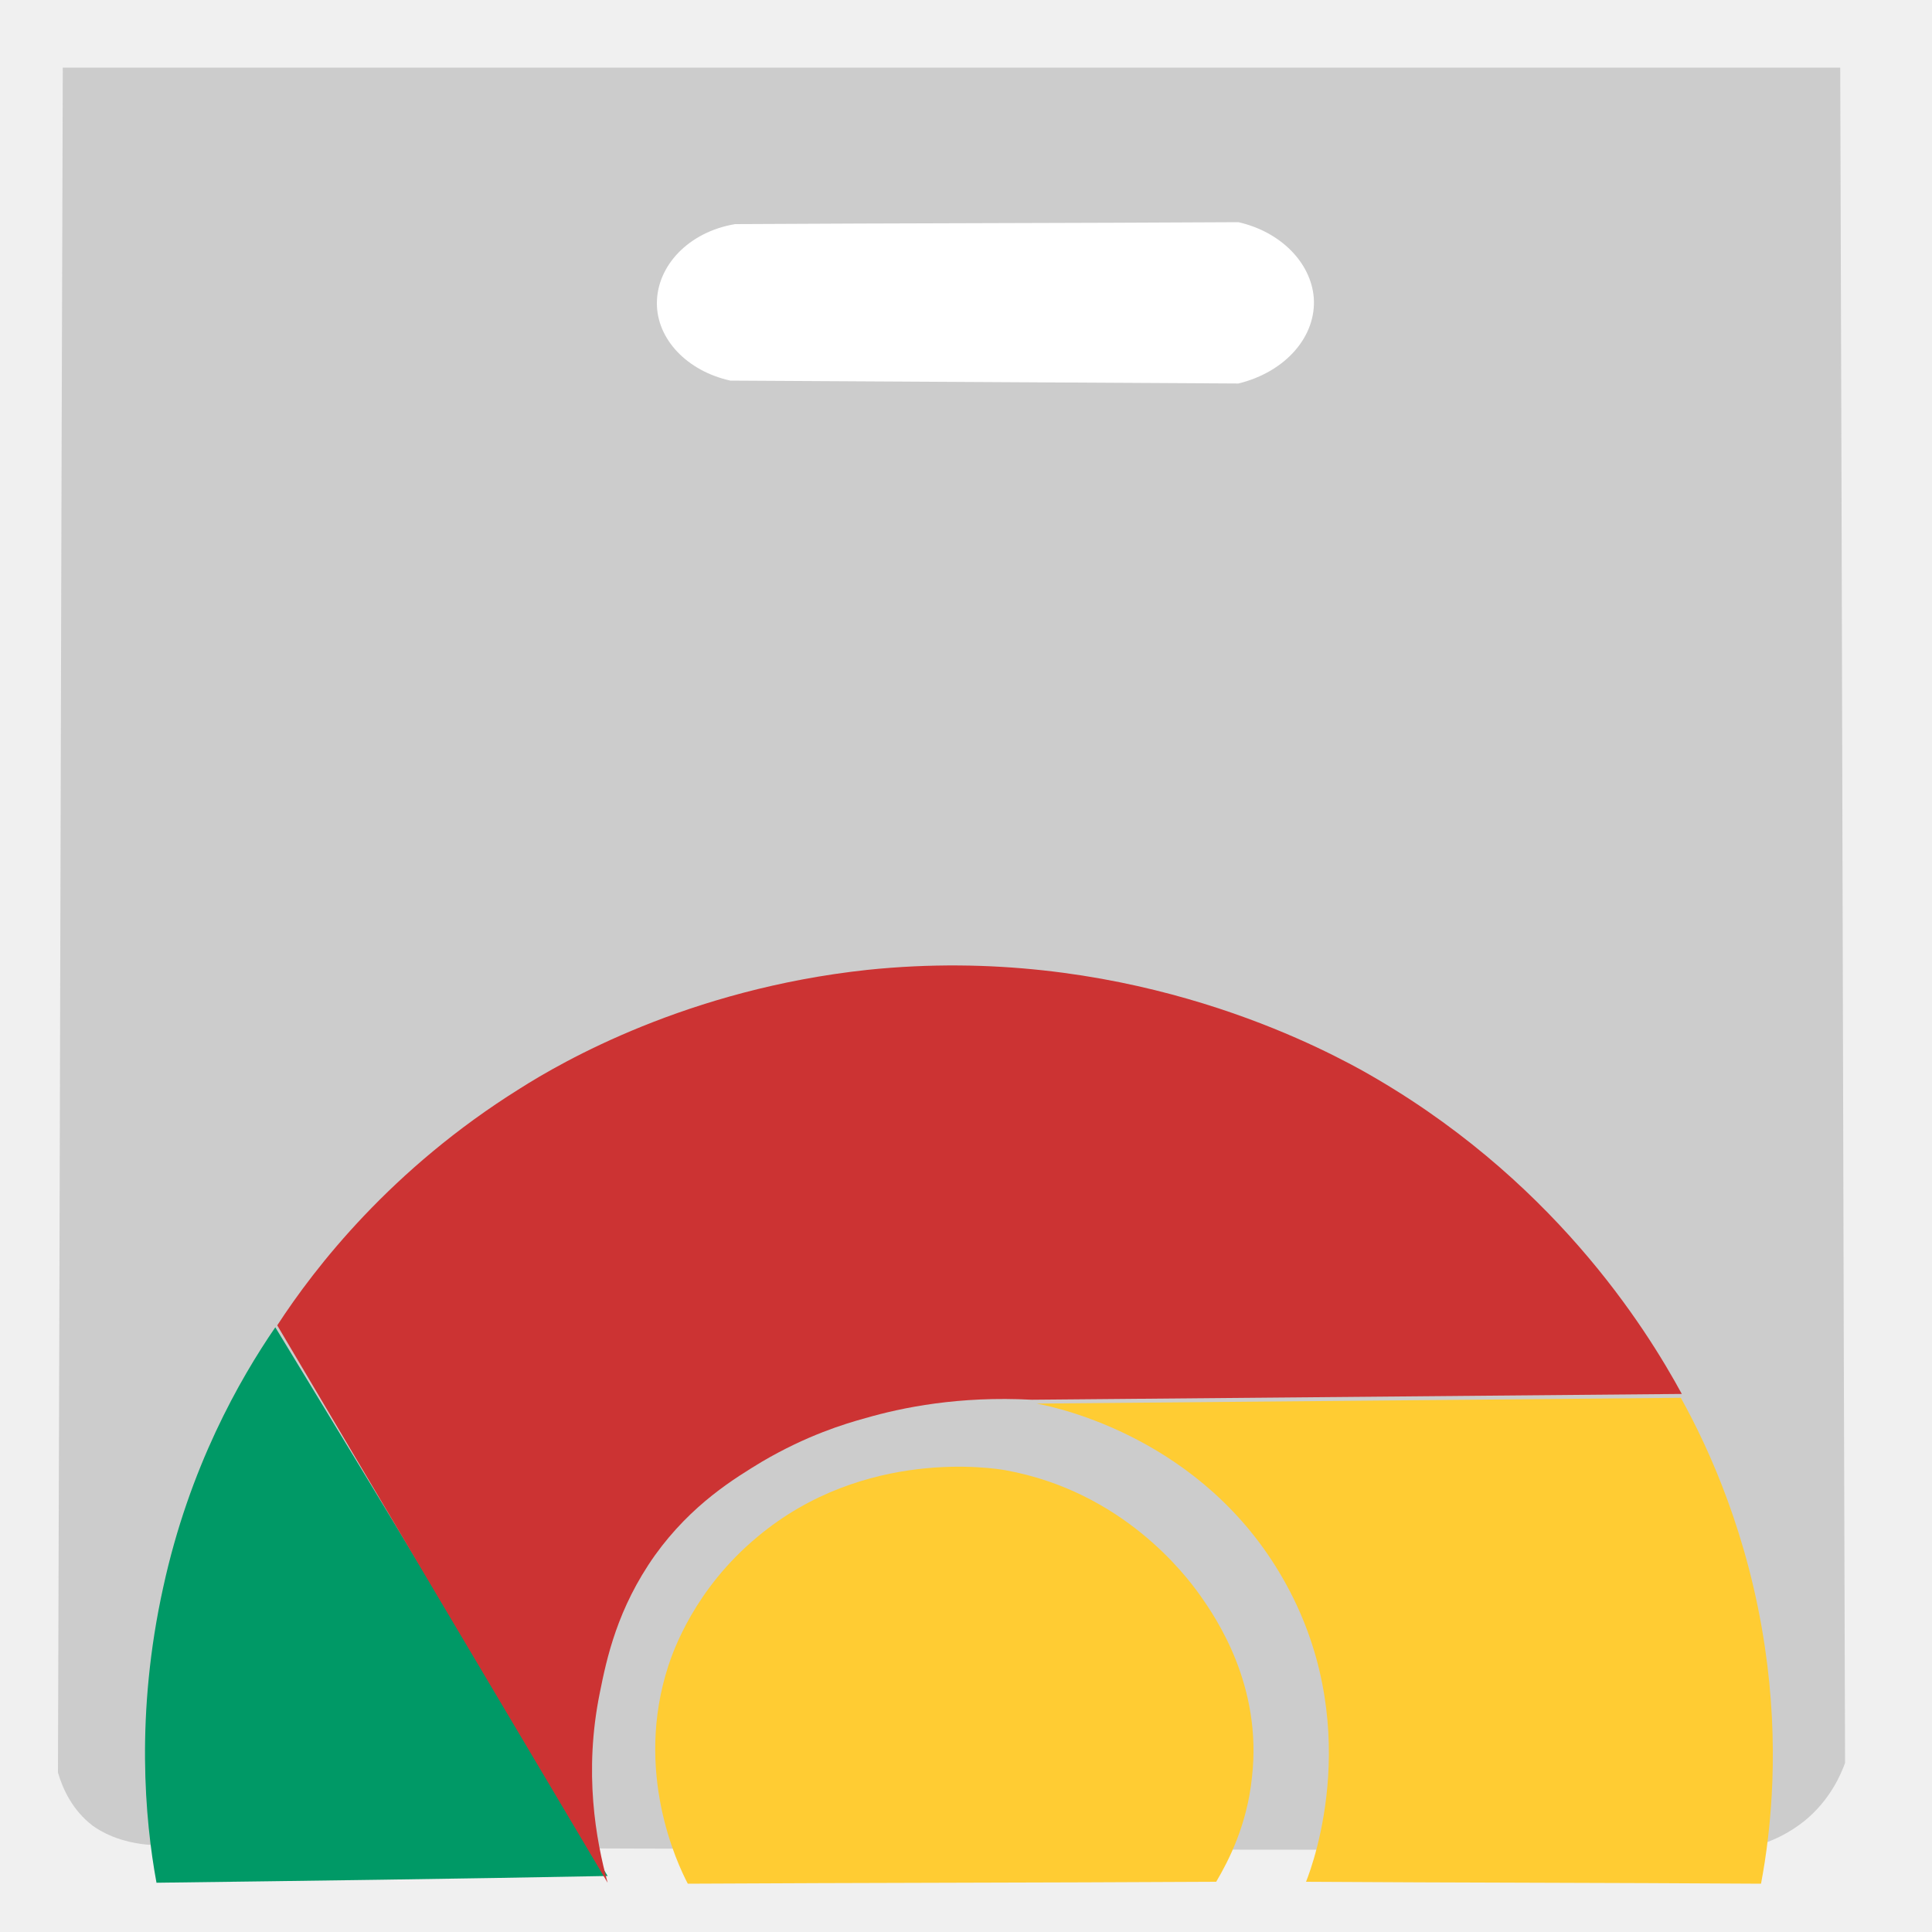
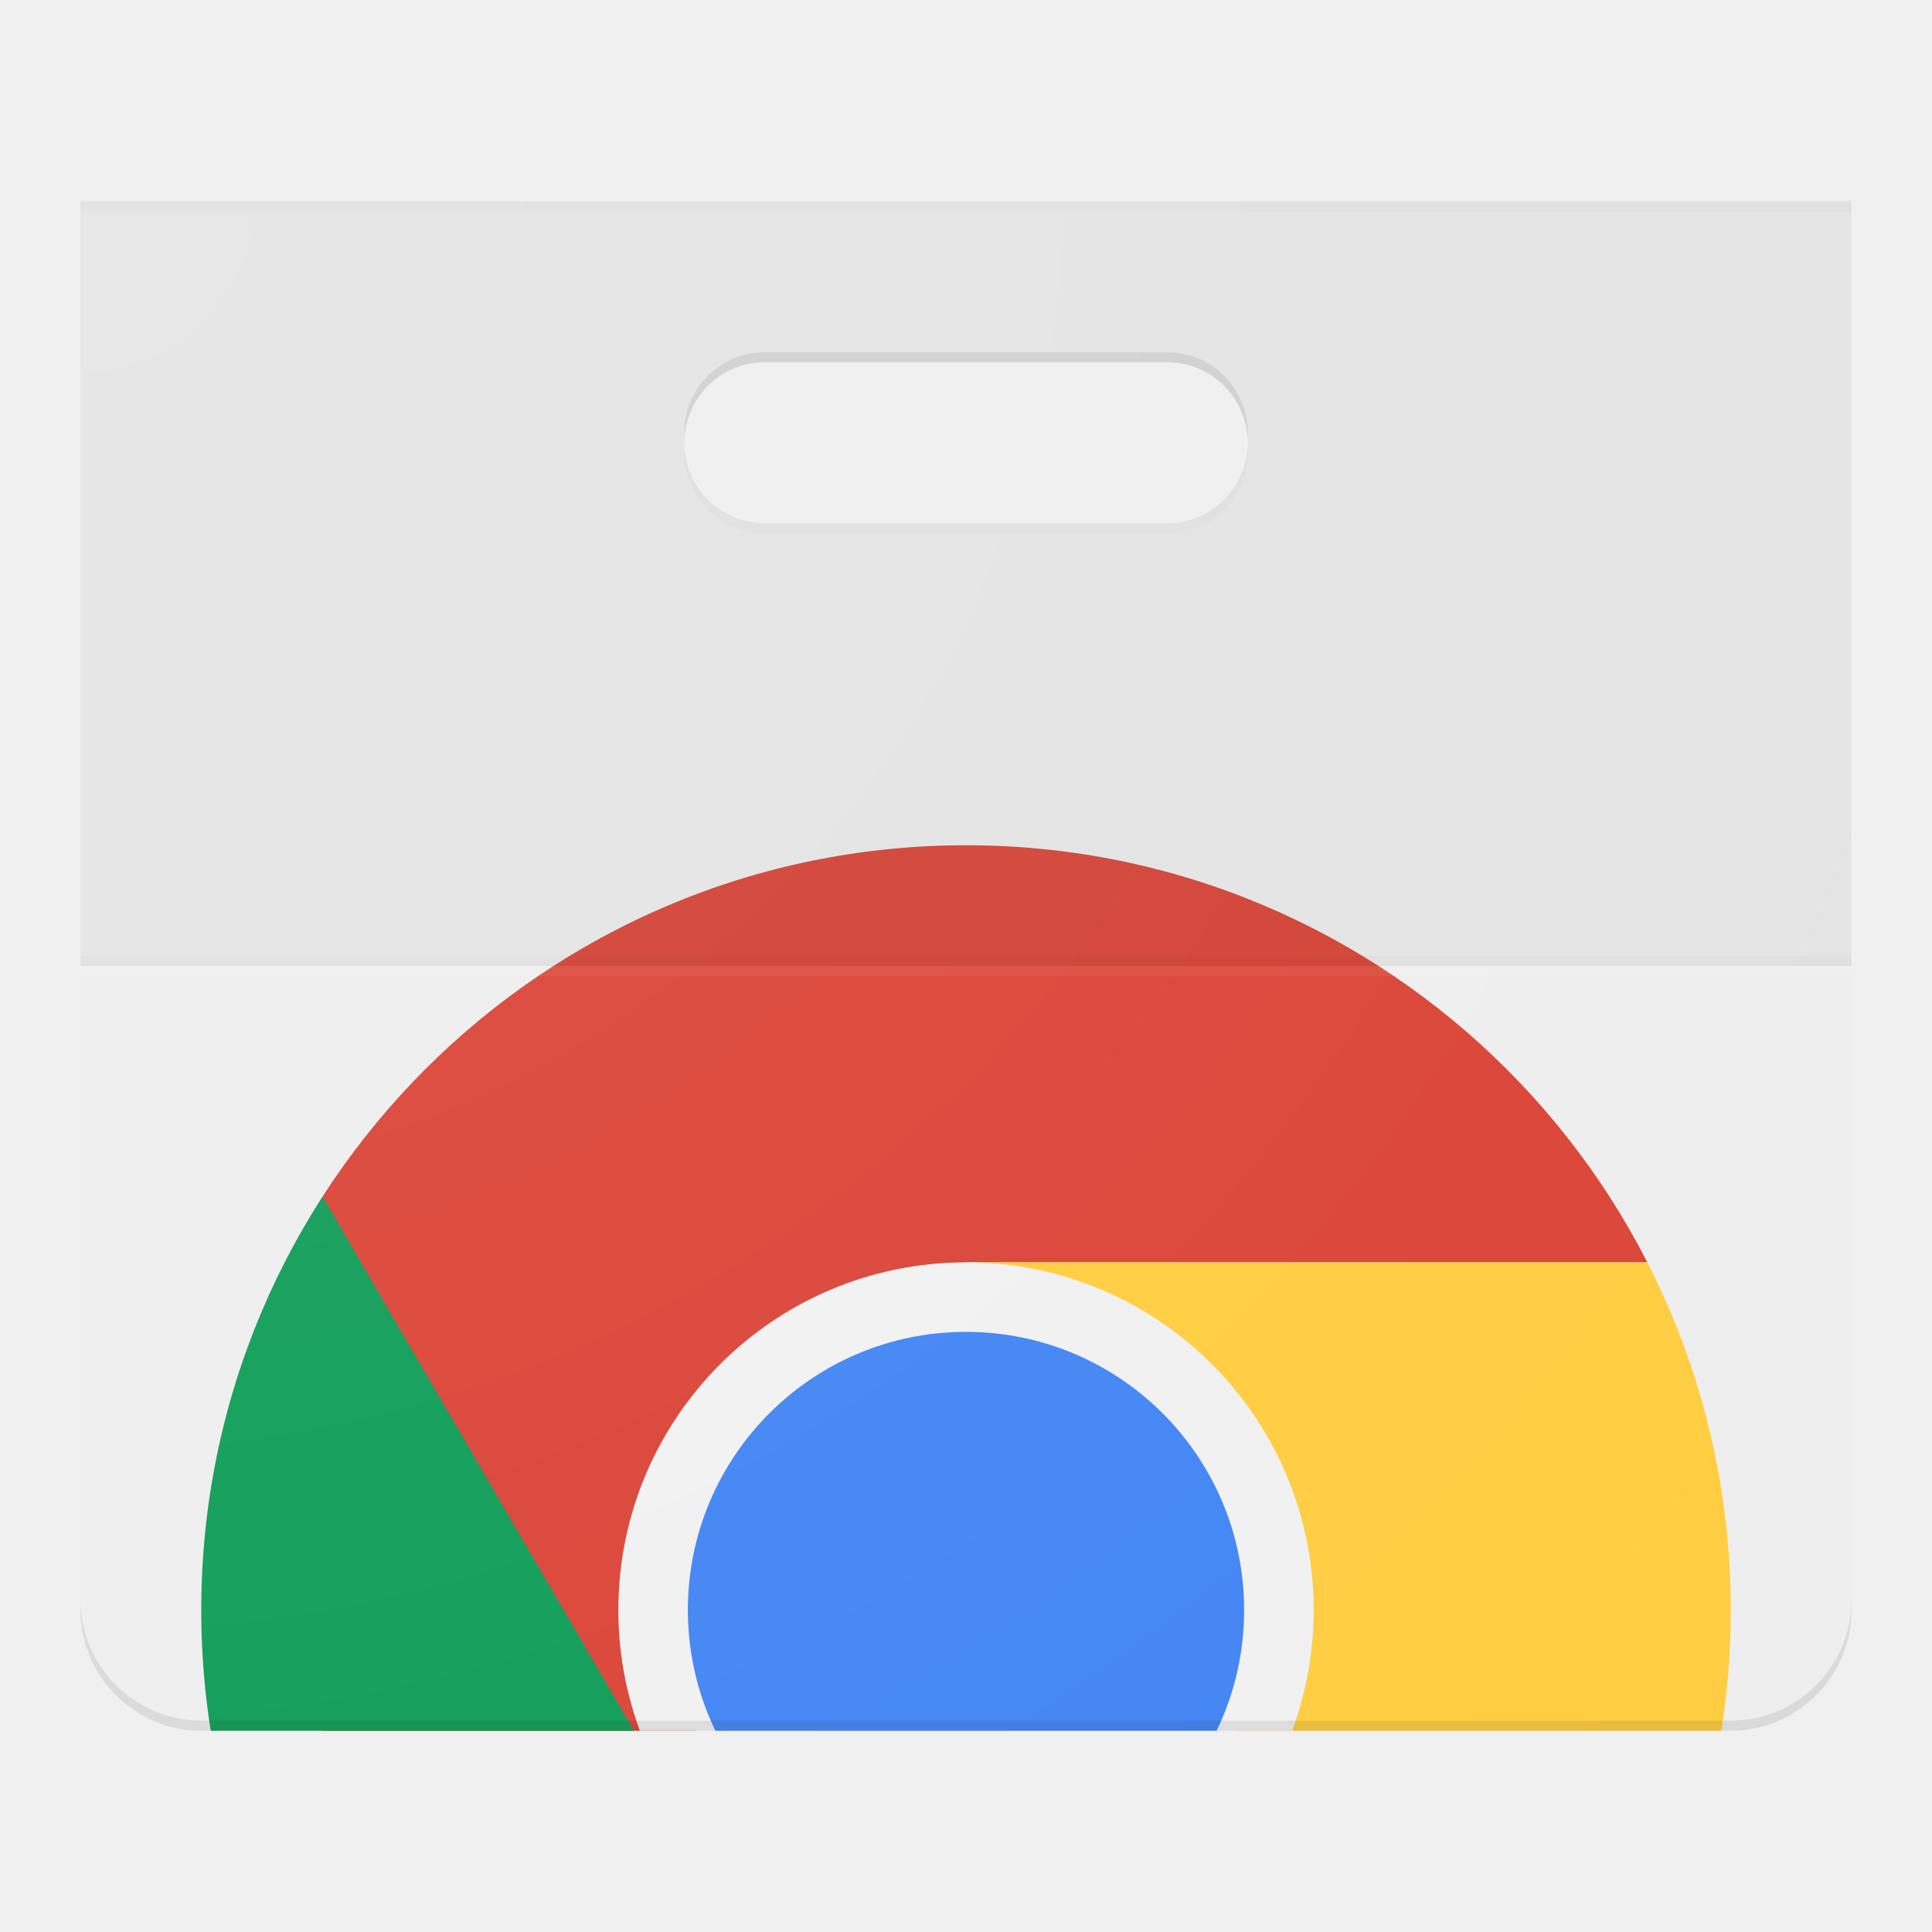
- <svg xmlns="http://www.w3.org/2000/svg" t="1792357087568" class="icon" viewBox="0 0 1024 1024" version="1.1" p-id="1850" width="256" height="256">
-   <path d="M975.36 35.84H33.28c-1.024 301.056-1.536 602.624-2.56 903.68 2.56 8.704 7.68 19.968 18.432 28.16 3.584 2.56 13.824 9.216 31.744 10.24 29.184 1.536 370.688 2.56 838.144 2.56 6.144-0.512 22.016-3.072 37.376-15.36 13.824-11.264 19.456-25.088 21.504-30.72-1.024-299.52-1.536-599.04-2.56-898.56z" fill="#CCCCCC" p-id="1851" />
-   <path d="M82.944 997.888c-6.144-33.28-11.264-89.6 3.584-156.672 13.824-63.488 40.448-110.08 59.392-137.728 58.88 96.768 117.76 194.048 176.128 290.816-79.872 1.536-159.744 2.56-239.104 3.584z" fill="#009966" p-id="1852" />
-   <path d="M322.048 997.888c-58.368-98.304-116.736-196.608-175.104-295.424 19.968-30.72 60.416-82.944 128.512-125.44 22.528-14.336 89.088-52.736 184.32-62.976 133.12-13.824 232.96 37.376 261.12 52.736 101.376 56.32 151.552 137.216 170.496 172.032l-344.576 3.072c-38.4-2.048-68.608 4.096-88.064 9.728-11.264 3.072-31.232 9.216-54.784 23.04-14.336 8.704-37.376 22.528-56.832 49.664-19.968 28.16-25.6 54.784-29.184 72.704-8.704 42.496-2.048 78.336 4.096 100.864z" fill="#CC3333" p-id="1853" />
-   <path d="M549.376 743.936c11.264 2.048 88.064 18.432 130.56 92.672 43.52 75.776 16.384 150.528 12.288 160.768 80.384 0.512 160.768 0.512 241.152 1.024 5.632-29.696 9.728-73.728 2.048-125.44-8.704-58.88-29.184-104.448-44.544-132.096l-341.504 3.072z" fill="#FFCC33" p-id="1854" />
-   <path d="M644.608 997.376c-93.184 0.512-186.88 0.512-280.064 1.024-5.632-10.752-28.672-59.392-10.24-115.712 2.56-7.68 13.824-40.448 47.104-68.096 56.832-47.616 125.952-36.352 131.584-35.328 61.952 11.264 95.232 55.296 102.912 66.048 8.704 12.288 33.28 48.128 27.648 96.768-2.56 25.088-12.288 44.032-18.944 55.296z" fill="#FFCC33" p-id="1855" />
-   <path d="M389.632 118.784c-24.576 4.096-41.472 22.016-41.472 41.984 0 18.944 15.872 35.84 38.912 40.96l269.312 1.536c25.088-6.144 41.472-25.088 39.936-45.568-1.536-18.432-17.408-34.816-39.936-39.936-89.088 0.512-178.176 0.512-266.752 1.024z" fill="#FFFFFF" p-id="1856" />
+ <svg xmlns="http://www.w3.org/2000/svg" xmlns:xlink="http://www.w3.org/1999/xlink" height="192" viewBox="0 0 192 192" width="192">
+   <path d="M0 0h192v192H0z" fill="none" />
+   <defs>
+     <path d="M8 20v140c0 6.6 5.4 12 12 12h152c6.6 0 12-5.4 12-12V20H8zm108 32H76c-4.42 0-8-3.58-8-8s3.58-8 8-8h40c4.42 0 8 3.58 8 8s-3.58 8-8 8z" id="a" />
+   </defs>
+   <clipPath id="b">
+     <use overflow="visible" xlink:href="#a" />
+   </clipPath>
+   <path clip-path="url(#b)" d="M8 20h176v152H8z" fill="#eee" />
+   <path clip-path="url(#b)" d="M116 36H76c-4.42 0-8 3.58-8 8s3.58 8 8 8h40c4.42 0 8-3.58 8-8s-3.58-8-8-8z" fill="#fff" />
+   <g clip-path="url(#b)">
+     <defs>
+       <circle cx="96" cy="160" id="c" r="76" />
+     </defs>
+     <clipPath id="d">
+       <use overflow="visible" xlink:href="#c" />
+     </clipPath>
+     <path clip-path="url(#d)" d="M32.07 84v93.27h34.01L96 125.45h76V84zm0 0v93.27h34.01L96 125.45h76V84z" fill="#DB4437" />
+     <path clip-path="url(#d)" d="M20 236h72.34l33.58-33.58v-25.14l-59.84-.01L20 98.24zm0 0h72.34l33.58-33.58v-25.14l-59.84-.01L20 98.24z" fill="#0F9D58" />
+     <path clip-path="url(#d)" d="M96 125.45l29.92 51.82L92.35 236H172V125.45zm0 0l29.92 51.82L92.35 236H172V125.45z" fill="#FFCD40" />
+     <g clip-path="url(#d)">
+       <circle cx="96" cy="160" fill="#F1F1F1" r="34.55" />
+       <circle cx="96" cy="160" fill="#4285F4" r="27.64" />
+     </g>
+   </g>
+   <path clip-path="url(#b)" d="M8 20h176v76H8z" fill="#212121" fill-opacity=".05" />
+   <path d="M8 95h176v1H8z" fill="#212121" fill-opacity=".02" />
+   <path d="M8 96h176v1H8z" fill="#fff" fill-opacity=".05" />
+   <path d="M116 52H76c-4.25 0-7.72-3.32-7.97-7.5-.02.17-.03.33-.03.5 0 4.42 3.58 8 8 8h40c4.42 0 8-3.58 8-8 0-.17-.01-.33-.03-.5-.25 4.18-3.72 7.5-7.97 7.5zM8 20v1h176v-1H8z" fill="#212121" fill-opacity=".02" />
+   <path d="M76 36h40c4.25 0 7.72 3.32 7.97 7.5.01-.17.03-.33.03-.5 0-4.42-3.58-8-8-8H76c-4.42 0-8 3.58-8 8 0 .17.01.33.03.5.25-4.18 3.72-7.5 7.97-7.5zm96 135H20c-6.6 0-12-5.4-12-12v1c0 6.6 5.4 12 12 12h152c6.6 0 12-5.4 12-12v-1c0 6.6-5.4 12-12 12z" fill="#231F20" fill-opacity=".1" />
+   <radialGradient cx="7.502" cy="19.344" gradientUnits="userSpaceOnUse" id="e" r="227.596">
+     <stop offset="0" stop-color="#fff" stop-opacity=".1" />
+     <stop offset="1" stop-color="#fff" stop-opacity="0" />
+   </radialGradient>
+   <path d="M8 20v140c0 6.6 5.4 12 12 12h152c6.6 0 12-5.4 12-12V20H8zm108 32H76c-4.42 0-8-3.58-8-8s3.58-8 8-8h40c4.42 0 8 3.58 8 8s-3.58 8-8 8z" fill="url(#e)" />
</svg>
